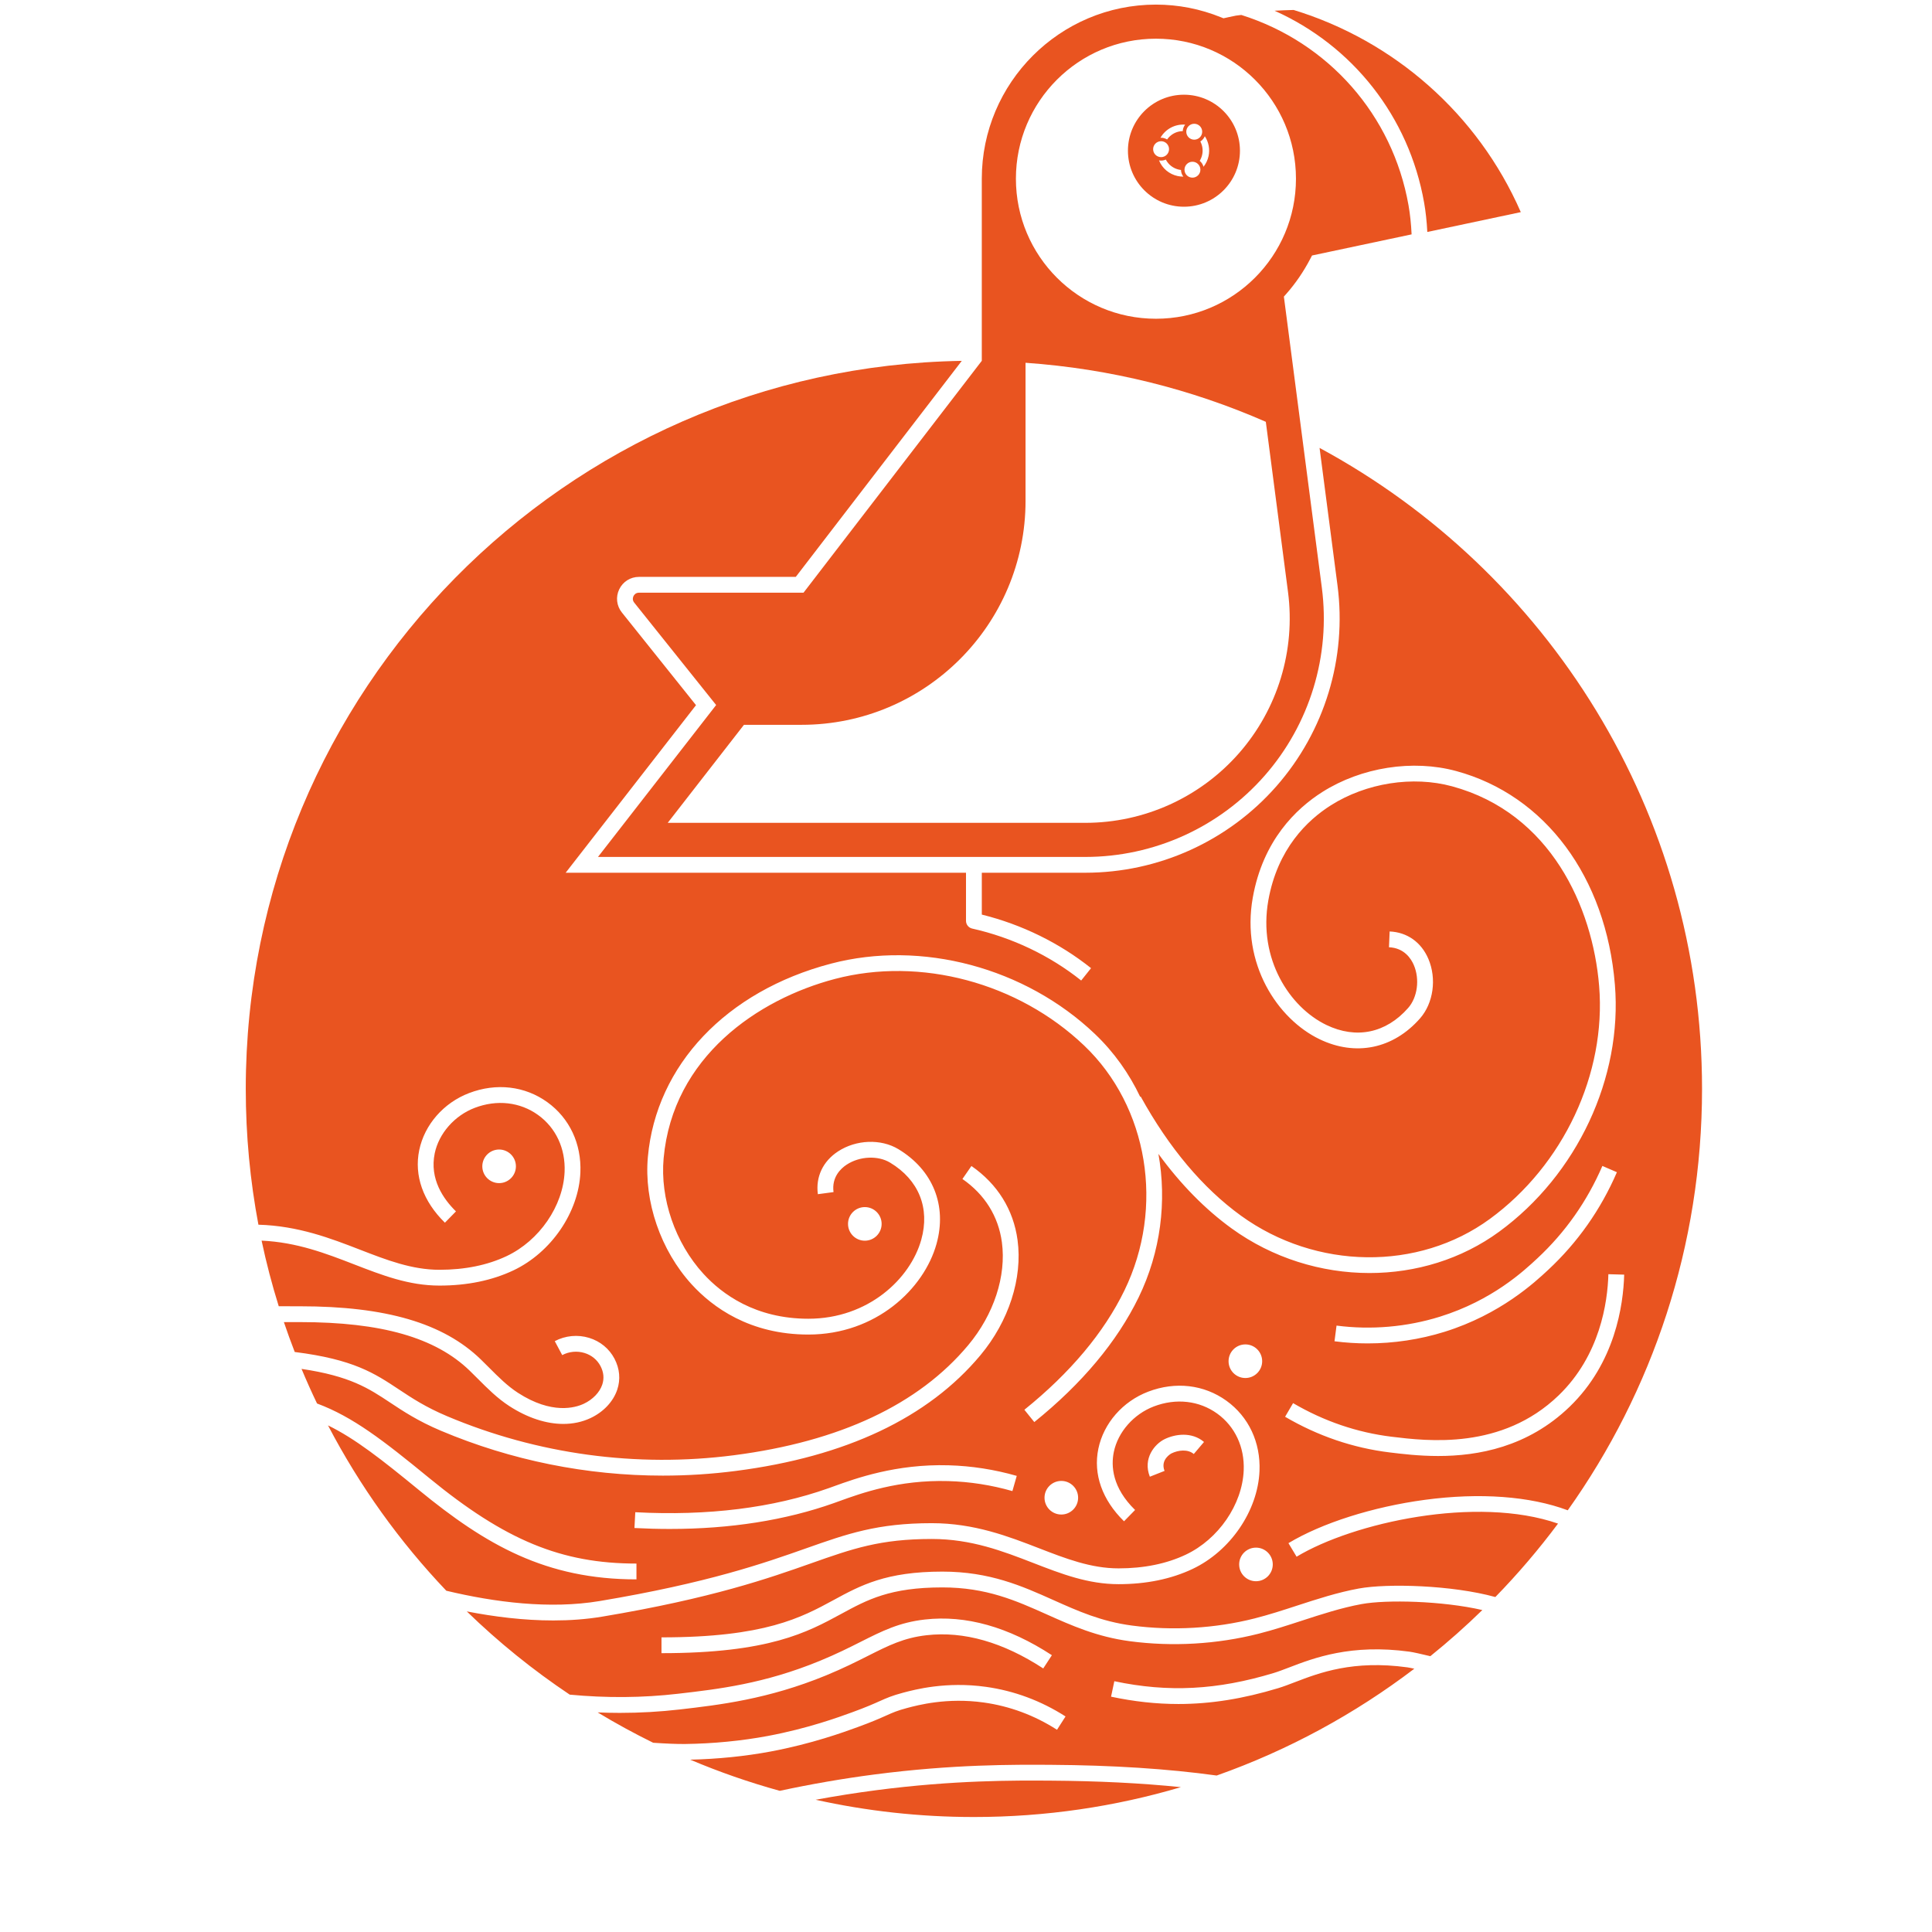
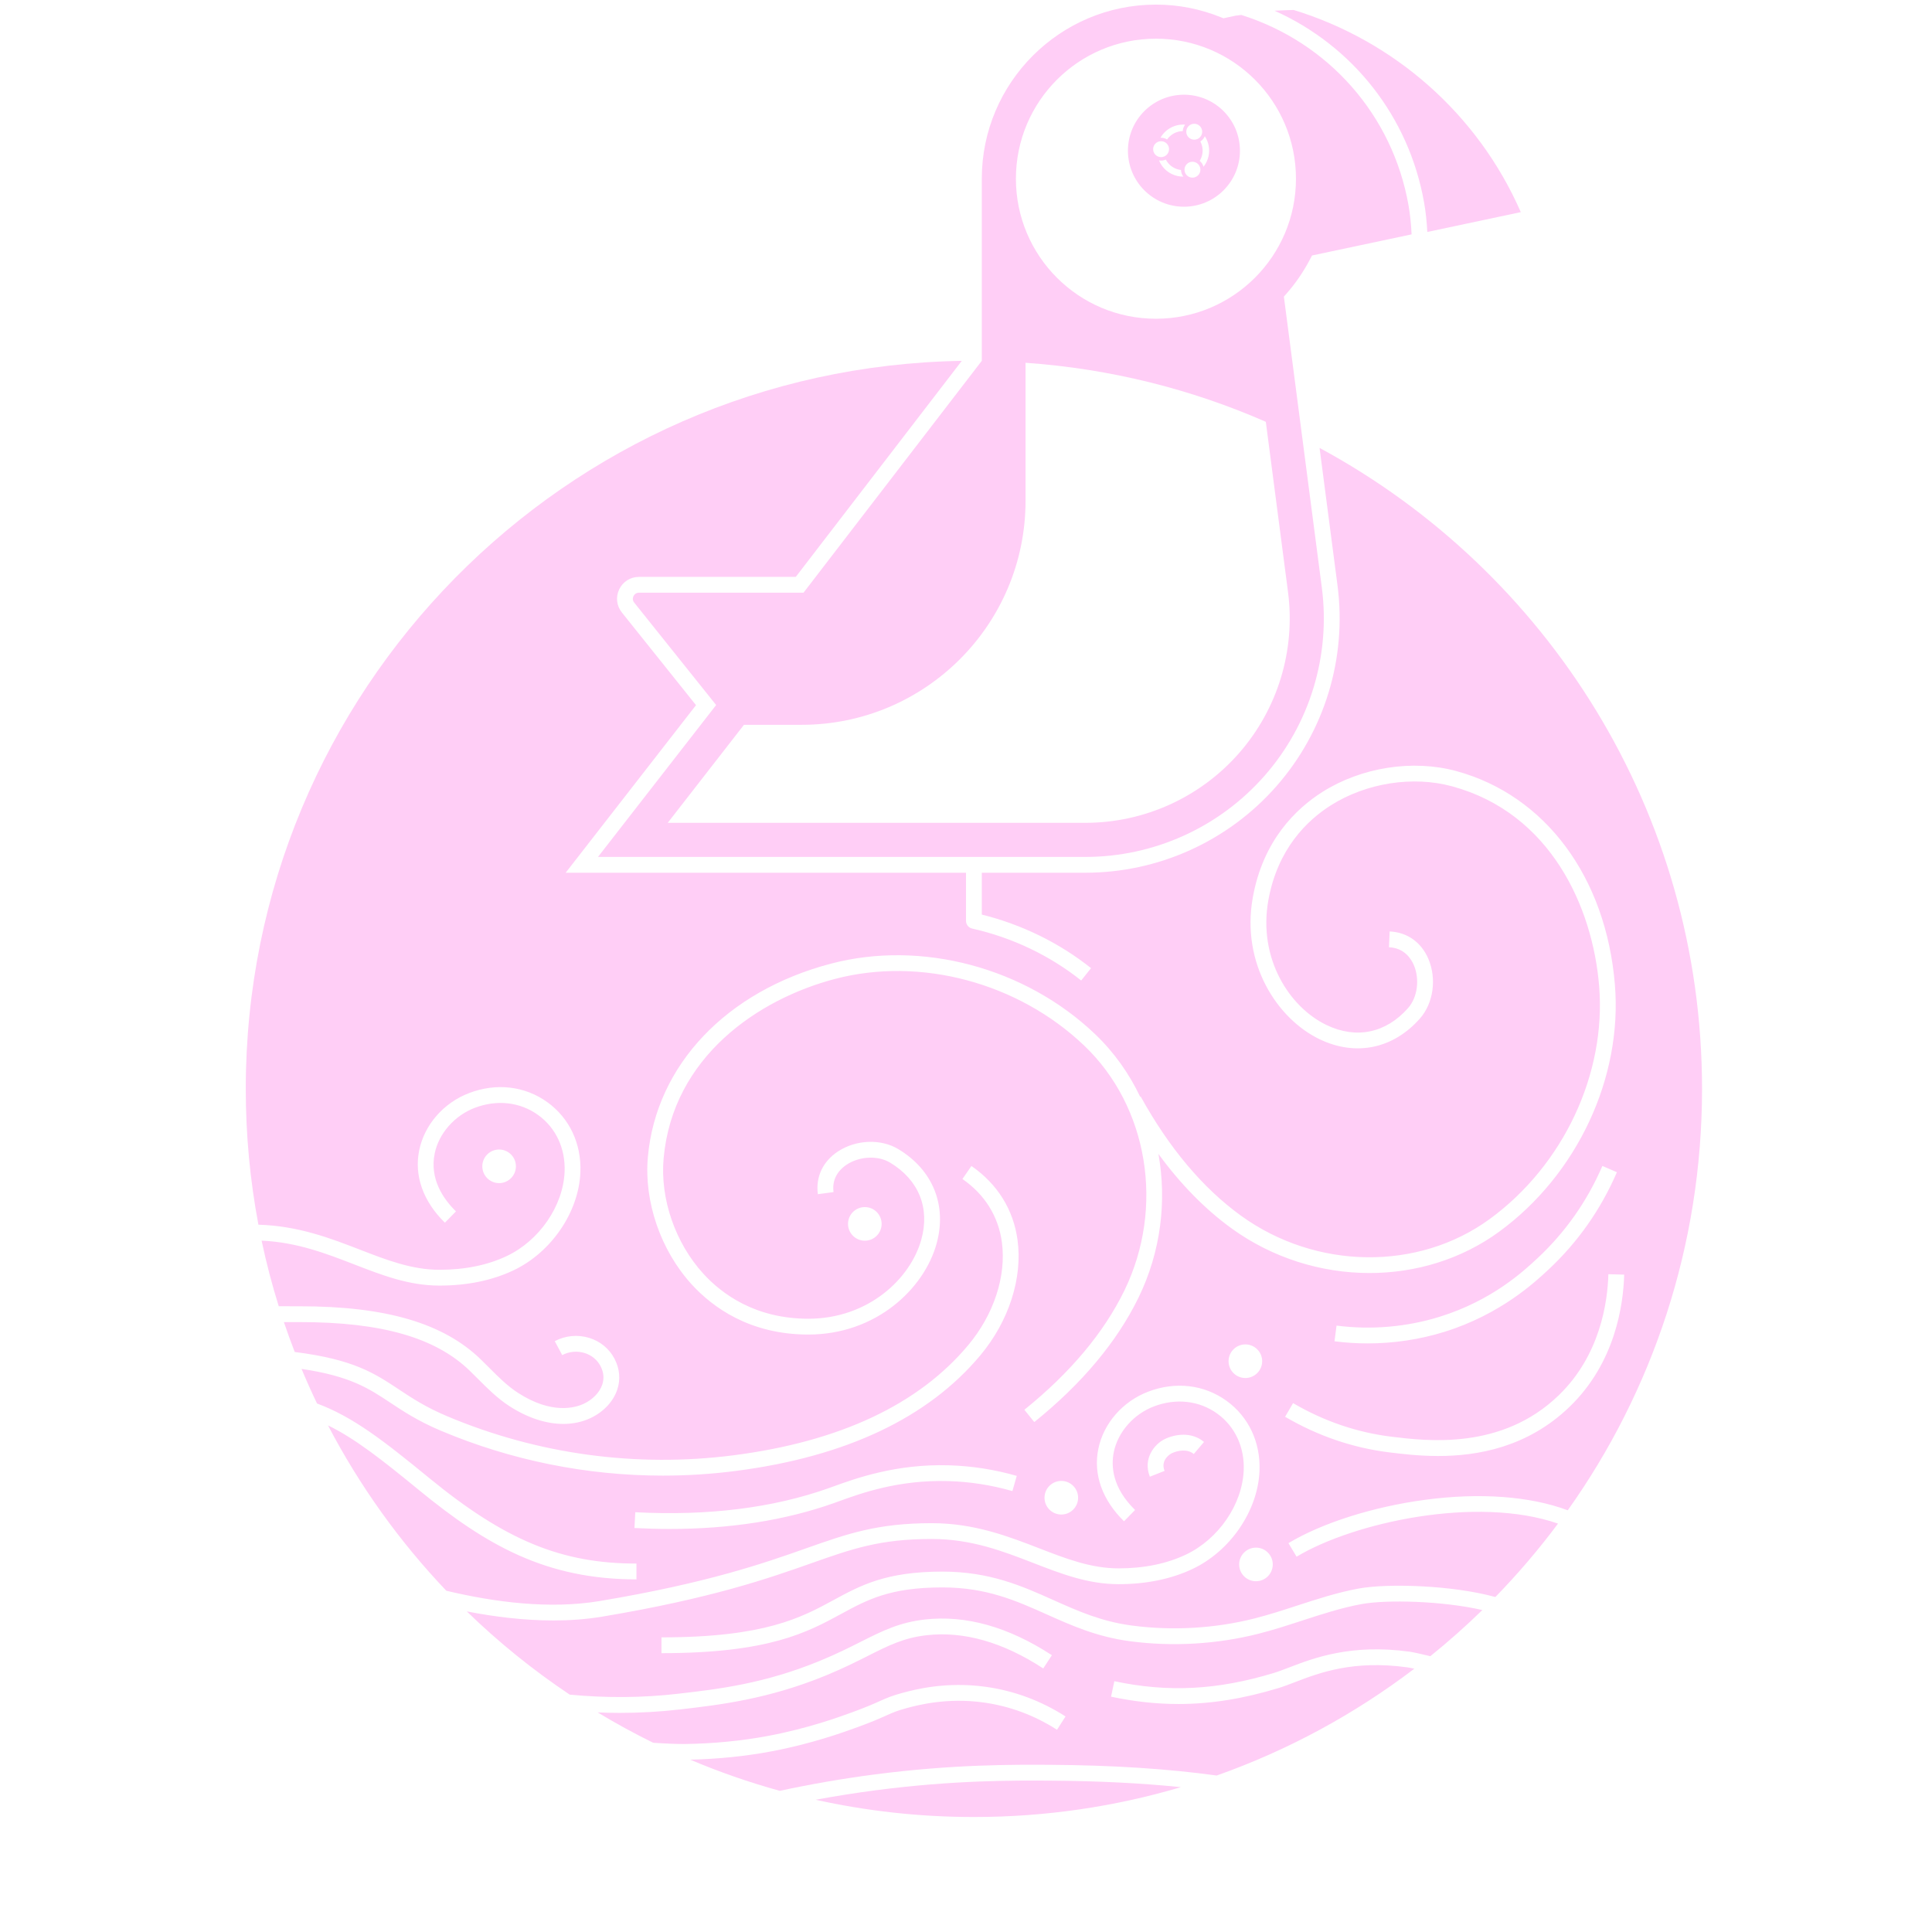
<svg xmlns="http://www.w3.org/2000/svg" id="a" viewBox="0 0 280 280">
-   <path d="M227.212,218.883c12.254-17.238,19.46-38.315,19.46-61.075,0-40.15-22.425-75.058-55.431-92.894l2.601,19.94c1.372,10.517-1.855,21.119-8.853,29.089-6.997,7.97-17.094,12.541-27.7,12.541h-14.998v6.065c5.791,1.433,11.248,4.106,15.832,7.764l-1.429,1.791c-4.55-3.63-10.013-6.234-15.799-7.53-.523-.117-.895-.582-.895-1.118v-6.972h-58.019l18.89-24.287-10.746-13.433c-.769-.962-.916-2.249-.382-3.358.534-1.11,1.63-1.799,2.861-1.799h22.726l24.058-31.308c-57.47.938-103.77,47.816-103.77,105.51,0,6.727.631,13.306,1.834,19.684,5.78.162,10.513,1.991,14.71,3.617,3.871,1.5,7.527,2.917,11.529,2.917,3.679,0,6.956-.668,9.742-1.986,4.735-2.241,8.187-7.261,8.393-12.21.141-3.375-1.259-6.378-3.841-8.238-2.618-1.885-5.966-2.263-9.184-1.035-2.922,1.116-5.198,3.704-5.798,6.593-.77,3.712,1.249,6.624,3.079,8.413l-1.602,1.638c-3.165-3.094-4.486-6.829-3.721-10.517.766-3.691,3.534-6.859,7.224-8.268,3.951-1.508,8.084-1.027,11.339,1.317,3.219,2.319,4.966,6.034,4.791,10.193-.241,5.762-4.231,11.595-9.703,14.184-3.094,1.464-6.701,2.206-10.722,2.206-4.43,0-8.28-1.492-12.357-3.072-4.077-1.58-8.284-3.206-13.419-3.445.684,3.227,1.514,6.4,2.486,9.511,1.186.003,2.253.005,3.071.005,12.458,0,20.783,2.443,26.199,7.689.41.396.814.801,1.218,1.206,1.365,1.367,2.654,2.659,4.182,3.648,4.904,3.172,8.304,2.165,9.538,1.585,1.297-.609,2.296-1.643,2.675-2.766.301-.894.216-1.803-.254-2.701-.477-.908-1.298-1.581-2.313-1.892-1.072-.329-2.251-.218-3.233.307l-1.079-2.021c1.517-.811,3.334-.984,4.986-.476,1.602.492,2.905,1.565,3.668,3.019.76,1.454.897,3.008.396,4.496-.582,1.729-1.994,3.227-3.872,4.109-1.207.567-2.537.847-3.938.847-2.478 0-5.18-.875-7.819-2.582-1.733-1.121-3.17-2.561-4.559-3.953-.395-.395-.789-.791-1.19-1.178-4.962-4.806-12.781-7.044-24.606-7.044-.643,0-1.44-.001-2.326-.003.493,1.46,1.019,2.904,1.573,4.334,8.532,1.074,11.544,3.071,15.103,5.431,1.896,1.257,3.856,2.557,6.972,3.872,13.096,5.527,27.47,7.485,41.569,5.662,15.346-1.983,26.773-7.351,33.963-15.955,3.718-4.446,5.542-10.024,4.879-14.92-.508-3.757-2.486-6.925-5.718-9.162l1.304-1.884c3.776,2.613,6.088,6.327,6.685,10.739.748,5.523-1.268,11.765-5.391,16.696-7.572,9.061-19.491,14.699-35.427,16.758-3.519.455-7.054.681-10.584.681-11.014,0-21.969-2.2-32.169-6.504-3.313-1.399-5.457-2.82-7.348-4.074-3.123-2.071-5.796-3.843-12.852-4.89.707,1.694,1.455,3.367,2.246,5.015,5.19,1.929,9.59,5.339,16.23,10.781,11.039,9.053,19.186,12.418,30.063,12.418v2.291c-13.106,0-21.776-4.95-31.515-12.938-5.427-4.448-9.238-7.45-13.187-9.378,4.587,8.786,10.374,16.847,17.145,23.962,7.025,1.679,15.008,2.701,22.226,1.494,15.715-2.628,23.902-5.517,29.88-7.627,6.018-2.124,10.367-3.658,18.261-3.658,6.157,0,11.138,1.93,15.533,3.633,3.871,1.5,7.527,2.917,11.529,2.917,3.679,0,6.956-.668,9.742-1.986,4.735-2.24,8.187-7.261,8.393-12.209.141-3.375-1.259-6.378-3.841-8.238-2.618-1.885-5.965-2.262-9.183-1.036-2.922,1.116-5.199,3.704-5.798,6.593-.425,2.049-.236,5.172,3.079,8.413l-1.601,1.638c-3.165-3.094-4.487-6.829-3.721-10.517.766-3.691,3.534-6.859,7.224-8.268,3.951-1.507,8.085-1.027,11.339,1.317,3.219,2.318,4.966,6.034,4.791,10.193-.241,5.762-4.231,11.595-9.702,14.184-3.094,1.464-6.702,2.206-10.722,2.206-4.43,0-8.28-1.492-12.357-3.072-4.413-1.71-8.976-3.478-14.705-3.478-7.502,0-11.479,1.403-17.499,3.528-6.057,2.138-14.353,5.065-30.265,7.726-2.317.388-4.702.555-7.091.555-4.279 0-8.575-.539-12.544-1.312,4.59,4.455,9.583,8.495,14.919,12.063,5.31.504,10.552.466,15.694-.128,5.84-.674,12.458-1.439,20.578-4.778,2.393-.983,4.268-1.928,5.922-2.761,3.103-1.563,5.553-2.797,9.267-3.22,5.931-.674,12.128,1.065,18.416,5.172l-1.253,1.918c-5.829-3.808-11.517-5.428-16.904-4.814-3.307.376-5.483,1.473-8.495,2.99-1.691.852-3.608,1.817-6.082,2.834-8.413,3.459-15.495,4.277-21.185,4.935-2.866.331-5.763.496-8.683.496-1.073,0-2.149-.024-3.228-.069,2.61,1.578,5.294,3.046,8.046,4.398,1.842.124,3.468.195,4.633.18,4.05-.051,8.189-.453,11.972-1.161,5.8-1.087,10.309-2.732,12.234-3.435,2.051-.748,3.122-1.227,3.982-1.612,1.027-.459,1.769-.791,3.387-1.222,1.708-.454,6.245-1.662,12.023-.852,4.1.573,7.98,2.017,11.531,4.29l-1.235,1.93c-3.272-2.095-6.843-3.424-10.614-3.951-5.319-.746-9.531.375-11.116.796-1.439.384-2.042.653-3.041,1.1-.893.399-2.005.897-4.132,1.672-1.978.722-6.611,2.412-12.597,3.534-3.691.691-7.706,1.095-11.66,1.183,4.194,1.776,8.528,3.287,12.98,4.515,4.533-.974,9.114-1.77,13.706-2.368,11.417-1.488,20.24-1.432,25.511-1.401,9.041.059,16.981.57,24.103,1.552,10.392-3.675,20.037-8.932,28.645-15.481-.437-.096-.801-.169-1.016-.198-7.87-1.079-12.737.788-16.291,2.15-.857.328-1.666.638-2.414.865-5.079,1.539-9.777,2.299-14.471,2.299-3.215,0-6.427-.356-9.761-1.063l.475-2.241c7.804,1.654,14.925,1.288,23.093-1.188.669-.203,1.405-.485,2.258-.812,3.573-1.369,8.97-3.438,17.421-2.281.556.076,1.706.337,3.024.655,2.619-2.11,5.136-4.343,7.54-6.689-5.826-1.337-13.893-1.525-17.492-.866-2.928.537-5.843,1.487-8.662,2.406-2.042.666-4.154,1.354-6.288,1.895-6.026,1.526-12.474,1.902-18.648,1.083-4.772-.633-8.456-2.281-12.018-3.875-4.507-2.017-8.763-3.922-15.147-3.922-7.597,0-10.876,1.782-14.672,3.844-4.904,2.665-10.463,5.686-26.038,5.686v-2.291c14.993,0,20.279-2.873,24.944-5.408,3.901-2.12,7.586-4.122,15.766-4.122,6.873,0,11.555,2.095,16.083,4.122,3.57,1.598,6.941,3.107,11.383,3.696,5.887.78,12.037.423,17.784-1.033,2.06-.522,4.134-1.198,6.14-1.852,2.891-.942,5.88-1.917,8.96-2.482,4.174-.763,13.53-.496,19.788,1.234,3.256-3.34,6.291-6.896,9.084-10.643-11.804-4.095-29.648-.16-37.888,4.798l-1.181-1.963c4.853-2.92,12.241-5.267,19.765-6.278,7.968-1.071,15.25-.529,20.709,1.513ZM72.335,166.597c1.343,0,2.435,1.093,2.435,2.435s-1.092,2.435-2.435,2.435-2.435-1.093-2.435-2.435,1.093-2.435,2.435-2.435ZM146.723,216.098c-3.058-.875-6.187-1.362-9.3-1.448-7.194-.203-12.593,1.751-15.816,2.918-.264.096-.513.185-.744.268-7.025,2.494-15.013,3.752-23.802,3.752-1.675,0-3.38-.046-5.112-.137l.121-2.288c10.519.555,19.948-.617,28.027-3.486.228-.081.472-.169.731-.263,3.155-1.142,9.033-3.272,16.66-3.053,3.305.091,6.625.607,9.867,1.535l-.63,2.203ZM168.758,208.586c1.535-.759,3.96-1.114,5.736.394l-1.483,1.747c-.868-.737-2.252-.574-3.239-.086-.019.009-1.654.87-.997,2.534l-2.131.841c-1.057-2.676.736-4.75,2.114-5.429ZM153.814,219.497c-1.345,0-2.435-1.09-2.435-2.435s1.09-2.435,2.435-2.435,2.435,1.09,2.435,2.435-1.09,2.435-2.435,2.435ZM167.887,167.232c1.231,6.859.345,14.185-2.866,20.791-3.128,6.427-8.216,12.508-15.123,18.074l-1.437-1.784c6.643-5.353,11.521-11.171,14.5-17.292,5.853-12.042,3.451-26.639-5.843-35.498-9.566-9.116-23.741-12.903-36.114-9.648-11.129,2.925-23.495,11.289-24.826,25.989-.531,5.853,1.677,12.266,5.76,16.737,2.717,2.975,7.564,6.521,15.219,6.521,8.648,0,14.778-5.766,16.363-11.462,1.278-4.591-.366-8.658-4.511-11.158-1.771-1.069-4.423-.947-6.306.29-.836.549-2.195,1.795-1.901,3.974l-2.271.306c-.337-2.5.725-4.758,2.915-6.196,2.624-1.722,6.221-1.86,8.747-.336,5.016,3.026,7.085,8.161,5.534,13.734-1.817,6.529-8.779,13.139-18.57,13.139-8.49,0-13.882-3.952-16.91-7.267-4.504-4.931-6.937-12.015-6.351-18.488,1.203-13.285,11.367-24.013,26.525-27.997,13.124-3.453,28.149.552,38.278,10.205,2.755,2.626,4.944,5.72,6.546,9.092l.071-.039c4.119,7.458,9.008,13.267,14.532,17.266,10.865,7.858,25.697,8.054,36.068.476,10.671-7.8,16.89-21.057,15.842-33.774-.941-11.441-7.033-25.049-21.31-28.928-5.707-1.551-12.443-.494-17.579,2.758-3.393,2.149-7.718,6.282-9.053,13.772-1.508,8.468,3.092,15.493,8.416,18.057,4.322,2.082,8.64,1.185,11.845-2.461,1.359-1.543,1.706-4.159.826-6.22-.394-.924-1.387-2.488-3.601-2.581l.096-2.289c2.534.106,4.58,1.554,5.612,3.97,1.228,2.877.73,6.426-1.212,8.633-3.877,4.409-9.319,5.535-14.559,3.012-6.102-2.938-11.386-10.931-9.677-20.523,1.481-8.311,6.301-12.911,10.083-15.306,5.662-3.585,13.098-4.748,19.405-3.033,12.901,3.505,21.711,15.364,22.992,30.95,1.112,13.494-5.472,27.551-16.774,35.811-5.47,3.997-12.087,5.988-18.785,5.988-6.972,0-14.031-2.158-19.978-6.458-3.858-2.793-7.409-6.415-10.617-10.807ZM122.902,177.376c0-1.345,1.09-2.435,2.435-2.435s2.435,1.09,2.435,2.435-1.09,2.435-2.435,2.435-2.435-1.09-2.435-2.435ZM234.334,169.885c-2.336,5.412-5.687,10.175-9.961,14.155-1.892,1.765-6.92,6.454-15.02,8.976-3.582,1.115-7.364,1.681-11.14,1.681-1.609,0-3.216-.103-4.807-.31l.295-2.272c4.999.651,10.176.205,14.971-1.287,7.601-2.366,12.183-6.639,14.139-8.464,4.041-3.763,7.21-8.267,9.419-13.387l2.103.908ZM180.488,199.712c-1.345,0-2.435-1.09-2.435-2.435s1.09-2.435,2.435-2.435,2.435,1.09,2.435,2.435-1.09,2.435-2.435,2.435ZM182.024,229.164c-1.345,0-2.435-1.09-2.435-2.435s1.09-2.435,2.435-2.435,2.435,1.09,2.435,2.435-1.09,2.435-2.435,2.435ZM186.245,205.329l1.158-1.977c4.476,2.622,9.28,4.26,14.28,4.87,5.185.632,15.975,1.947,24.203-5.989,6.012-5.8,7.099-13.495,7.213-17.566l2.29.064c-.123,4.42-1.314,12.786-7.912,19.151-6.075,5.86-13.291,7.132-19.044,7.132-2.783,0-5.222-.297-7.027-.517-5.313-.648-10.413-2.387-15.16-5.168Z" fill="#e95420" />
-   <path d="M127.017,259.446c-2.943.383-5.883.847-8.808,1.388,7.385,1.637,15.059,2.501,22.936,2.501,10.421,0,20.49-1.511,29.999-4.326-5.736-.588-12.001-.9-18.926-.945-5.214-.032-13.938-.086-25.201,1.382Z" fill="#e95420" />
-   <path d="M206.391,29.352c.233,1.32.383,2.701.466,4.266l13.548-2.874c-6.225-14.248-18.398-24.854-32.921-29.3-.932.023-1.854.062-2.769.11,11.343,5.075,19.484,15.37,21.675,27.798Z" fill="#e95420" />
-   <path d="M171.586,29.96c4.483,0,8.117-3.634,8.117-8.117s-3.634-8.117-8.117-8.117-8.117,3.634-8.117,8.117,3.634,8.117,8.117,8.117ZM170.677,25.514c-1.229-.263-2.231-1.106-2.703-2.266.333.061.678.019.986-.121.39.752,1.085,1.283,1.915,1.461l.001 0c.093.02.188.035.283.046.008.35.126.686.338.964-.274.002-.55-.027-.819-.084ZM172.818,25.747c-.637,0-1.153-.516-1.153-1.153s.516-1.153,1.153-1.153,1.153.516,1.153,1.153-.516,1.153-1.153,1.153ZM175.155,22.616c-.122.569-.374,1.102-.733,1.554,0,0.0 0.0 0.0 0.0 0h-0s0-0.0 0-0c-.089-.337-.281-.637-.552-.859.17-.274.291-.575.359-.893.14-.651.044-1.328-.267-1.915.291-.182.516-.447.649-.76.558.843.756,1.882.544,2.872ZM173.078,17.937c.637,0,1.153.516,1.153,1.153s-.516,1.153-1.153,1.153-1.153-.516-1.153-1.153.516-1.153,1.153-1.153ZM171.762,18.066c-.154.198-.262.428-.315.675-.019.085-.03.172-.035.259-.908.016-1.745.465-2.265,1.212-.162-.1-.339-.172-.526-.212-.115-.025-.232-.037-.348-.037-.029,0-.059 0-.088.002.718-1.266,2.127-2.014,3.577-1.9ZM168.274,20.466c.637,0,1.153.516,1.153,1.153s-.516,1.153-1.153,1.153-1.153-.516-1.153-1.153.516-1.153,1.153-1.153Z" fill="#e95420" />
-   <path d="M92.605,85.898c-.502,0-.724.35-.797.501s-.207.543.106.935l11.875,14.844-17.124,22.016h70.624c9.947,0,19.416-4.287,25.978-11.761,6.563-7.474,9.589-17.418,8.302-27.281l-5.5-42.166.345-.39c1.337-1.511,2.509-3.224,3.484-5.09l.25-.478,14.432-3.061c-.075-1.567-.22-2.926-.447-4.216-2.299-13.041-11.572-23.588-24.227-27.582-.085.01-.17.019-.256.028-.189.02-.368.039-.533.068-.334.059-.665.133-1.015.212-.148.033-.295.066-.444.099l-.345.075-.328-.133c-3.033-1.228-6.216-1.851-9.46-1.851-13.915,0-25.236,11.321-25.236,25.236v26.389l-25.839,33.608h-23.847ZM167.527,5.607c11.208,0,20.294,9.086,20.294,20.294s-9.086,20.294-20.294,20.294-20.294-9.086-20.294-20.294,9.086-20.294,20.294-20.294ZM148.629,72.576v-19.999l-.001 0.0.001-.001c12.311.864,24.037,3.829,34.823,8.556l3.216,24.659c1.103,8.453-1.491,16.975-7.115,23.381-5.625,6.406-13.739,10.08-22.264,10.08h-60.518l11.049-14.206h8.34c17.933,0,32.47-14.537,32.47-32.47Z" fill="#e95420" />
+   <path d="M227.212,218.883c12.254-17.238,19.46-38.315,19.46-61.075,0-40.15-22.425-75.058-55.431-92.894l2.601,19.94c1.372,10.517-1.855,21.119-8.853,29.089-6.997,7.97-17.094,12.541-27.7,12.541h-14.998v6.065c5.791,1.433,11.248,4.106,15.832,7.764l-1.429,1.791c-4.55-3.63-10.013-6.234-15.799-7.53-.523-.117-.895-.582-.895-1.118v-6.972h-58.019l18.89-24.287-10.746-13.433c-.769-.962-.916-2.249-.382-3.358.534-1.11,1.63-1.799,2.861-1.799h22.726l24.058-31.308c-57.47.938-103.77,47.816-103.77,105.51,0,6.727.631,13.306,1.834,19.684,5.78.162,10.513,1.991,14.71,3.617,3.871,1.5,7.527,2.917,11.529,2.917,3.679,0,6.956-.668,9.742-1.986,4.735-2.241,8.187-7.261,8.393-12.21.141-3.375-1.259-6.378-3.841-8.238-2.618-1.885-5.966-2.263-9.184-1.035-2.922,1.116-5.198,3.704-5.798,6.593-.77,3.712,1.249,6.624,3.079,8.413l-1.602,1.638c-3.165-3.094-4.486-6.829-3.721-10.517.766-3.691,3.534-6.859,7.224-8.268,3.951-1.508,8.084-1.027,11.339,1.317,3.219,2.319,4.966,6.034,4.791,10.193-.241,5.762-4.231,11.595-9.703,14.184-3.094,1.464-6.701,2.206-10.722,2.206-4.43,0-8.28-1.492-12.357-3.072-4.077-1.58-8.284-3.206-13.419-3.445.684,3.227,1.514,6.4,2.486,9.511,1.186.003,2.253.005,3.071.005,12.458,0,20.783,2.443,26.199,7.689.41.396.814.801,1.218,1.206,1.365,1.367,2.654,2.659,4.182,3.648,4.904,3.172,8.304,2.165,9.538,1.585,1.297-.609,2.296-1.643,2.675-2.766.301-.894.216-1.803-.254-2.701-.477-.908-1.298-1.581-2.313-1.892-1.072-.329-2.251-.218-3.233.307l-1.079-2.021c1.517-.811,3.334-.984,4.986-.476,1.602.492,2.905,1.565,3.668,3.019.76,1.454.897,3.008.396,4.496-.582,1.729-1.994,3.227-3.872,4.109-1.207.567-2.537.847-3.938.847-2.478 0-5.18-.875-7.819-2.582-1.733-1.121-3.17-2.561-4.559-3.953-.395-.395-.789-.791-1.19-1.178-4.962-4.806-12.781-7.044-24.606-7.044-.643,0-1.44-.001-2.326-.003.493,1.46,1.019,2.904,1.573,4.334,8.532,1.074,11.544,3.071,15.103,5.431,1.896,1.257,3.856,2.557,6.972,3.872,13.096,5.527,27.47,7.485,41.569,5.662,15.346-1.983,26.773-7.351,33.963-15.955,3.718-4.446,5.542-10.024,4.879-14.92-.508-3.757-2.486-6.925-5.718-9.162l1.304-1.884c3.776,2.613,6.088,6.327,6.685,10.739.748,5.523-1.268,11.765-5.391,16.696-7.572,9.061-19.491,14.699-35.427,16.758-3.519.455-7.054.681-10.584.681-11.014,0-21.969-2.2-32.169-6.504-3.313-1.399-5.457-2.82-7.348-4.074-3.123-2.071-5.796-3.843-12.852-4.89.707,1.694,1.455,3.367,2.246,5.015,5.19,1.929,9.59,5.339,16.23,10.781,11.039,9.053,19.186,12.418,30.063,12.418v2.291c-13.106,0-21.776-4.95-31.515-12.938-5.427-4.448-9.238-7.45-13.187-9.378,4.587,8.786,10.374,16.847,17.145,23.962,7.025,1.679,15.008,2.701,22.226,1.494,15.715-2.628,23.902-5.517,29.88-7.627,6.018-2.124,10.367-3.658,18.261-3.658,6.157,0,11.138,1.93,15.533,3.633,3.871,1.5,7.527,2.917,11.529,2.917,3.679,0,6.956-.668,9.742-1.986,4.735-2.24,8.187-7.261,8.393-12.209.141-3.375-1.259-6.378-3.841-8.238-2.618-1.885-5.965-2.262-9.183-1.036-2.922,1.116-5.199,3.704-5.798,6.593-.425,2.049-.236,5.172,3.079,8.413l-1.601,1.638c-3.165-3.094-4.487-6.829-3.721-10.517.766-3.691,3.534-6.859,7.224-8.268,3.951-1.507,8.085-1.027,11.339,1.317,3.219,2.318,4.966,6.034,4.791,10.193-.241,5.762-4.231,11.595-9.702,14.184-3.094,1.464-6.702,2.206-10.722,2.206-4.43,0-8.28-1.492-12.357-3.072-4.413-1.71-8.976-3.478-14.705-3.478-7.502,0-11.479,1.403-17.499,3.528-6.057,2.138-14.353,5.065-30.265,7.726-2.317.388-4.702.555-7.091.555-4.279 0-8.575-.539-12.544-1.312,4.59,4.455,9.583,8.495,14.919,12.063,5.31.504,10.552.466,15.694-.128,5.84-.674,12.458-1.439,20.578-4.778,2.393-.983,4.268-1.928,5.922-2.761,3.103-1.563,5.553-2.797,9.267-3.22,5.931-.674,12.128,1.065,18.416,5.172l-1.253,1.918c-5.829-3.808-11.517-5.428-16.904-4.814-3.307.376-5.483,1.473-8.495,2.99-1.691.852-3.608,1.817-6.082,2.834-8.413,3.459-15.495,4.277-21.185,4.935-2.866.331-5.763.496-8.683.496-1.073,0-2.149-.024-3.228-.069,2.61,1.578,5.294,3.046,8.046,4.398,1.842.124,3.468.195,4.633.18,4.05-.051,8.189-.453,11.972-1.161,5.8-1.087,10.309-2.732,12.234-3.435,2.051-.748,3.122-1.227,3.982-1.612,1.027-.459,1.769-.791,3.387-1.222,1.708-.454,6.245-1.662,12.023-.852,4.1.573,7.98,2.017,11.531,4.29l-1.235,1.93c-3.272-2.095-6.843-3.424-10.614-3.951-5.319-.746-9.531.375-11.116.796-1.439.384-2.042.653-3.041,1.1-.893.399-2.005.897-4.132,1.672-1.978.722-6.611,2.412-12.597,3.534-3.691.691-7.706,1.095-11.66,1.183,4.194,1.776,8.528,3.287,12.98,4.515,4.533-.974,9.114-1.77,13.706-2.368,11.417-1.488,20.24-1.432,25.511-1.401,9.041.059,16.981.57,24.103,1.552,10.392-3.675,20.037-8.932,28.645-15.481-.437-.096-.801-.169-1.016-.198-7.87-1.079-12.737.788-16.291,2.15-.857.328-1.666.638-2.414.865-5.079,1.539-9.777,2.299-14.471,2.299-3.215,0-6.427-.356-9.761-1.063l.475-2.241c7.804,1.654,14.925,1.288,23.093-1.188.669-.203,1.405-.485,2.258-.812,3.573-1.369,8.97-3.438,17.421-2.281.556.076,1.706.337,3.024.655,2.619-2.11,5.136-4.343,7.54-6.689-5.826-1.337-13.893-1.525-17.492-.866-2.928.537-5.843,1.487-8.662,2.406-2.042.666-4.154,1.354-6.288,1.895-6.026,1.526-12.474,1.902-18.648,1.083-4.772-.633-8.456-2.281-12.018-3.875-4.507-2.017-8.763-3.922-15.147-3.922-7.597,0-10.876,1.782-14.672,3.844-4.904,2.665-10.463,5.686-26.038,5.686v-2.291c14.993,0,20.279-2.873,24.944-5.408,3.901-2.12,7.586-4.122,15.766-4.122,6.873,0,11.555,2.095,16.083,4.122,3.57,1.598,6.941,3.107,11.383,3.696,5.887.78,12.037.423,17.784-1.033,2.06-.522,4.134-1.198,6.14-1.852,2.891-.942,5.88-1.917,8.96-2.482,4.174-.763,13.53-.496,19.788,1.234,3.256-3.34,6.291-6.896,9.084-10.643-11.804-4.095-29.648-.16-37.888,4.798l-1.181-1.963c4.853-2.92,12.241-5.267,19.765-6.278,7.968-1.071,15.25-.529,20.709,1.513ZM72.335,166.597c1.343,0,2.435,1.093,2.435,2.435s-1.092,2.435-2.435,2.435-2.435-1.093-2.435-2.435,1.093-2.435,2.435-2.435ZM146.723,216.098c-3.058-.875-6.187-1.362-9.3-1.448-7.194-.203-12.593,1.751-15.816,2.918-.264.096-.513.185-.744.268-7.025,2.494-15.013,3.752-23.802,3.752-1.675,0-3.38-.046-5.112-.137l.121-2.288c10.519.555,19.948-.617,28.027-3.486.228-.081.472-.169.731-.263,3.155-1.142,9.033-3.272,16.66-3.053,3.305.091,6.625.607,9.867,1.535l-.63,2.203ZM168.758,208.586c1.535-.759,3.96-1.114,5.736.394l-1.483,1.747c-.868-.737-2.252-.574-3.239-.086-.019.009-1.654.87-.997,2.534l-2.131.841c-1.057-2.676.736-4.75,2.114-5.429ZM153.814,219.497c-1.345,0-2.435-1.09-2.435-2.435s1.09-2.435,2.435-2.435,2.435,1.09,2.435,2.435-1.09,2.435-2.435,2.435ZM167.887,167.232c1.231,6.859.345,14.185-2.866,20.791-3.128,6.427-8.216,12.508-15.123,18.074l-1.437-1.784c6.643-5.353,11.521-11.171,14.5-17.292,5.853-12.042,3.451-26.639-5.843-35.498-9.566-9.116-23.741-12.903-36.114-9.648-11.129,2.925-23.495,11.289-24.826,25.989-.531,5.853,1.677,12.266,5.76,16.737,2.717,2.975,7.564,6.521,15.219,6.521,8.648,0,14.778-5.766,16.363-11.462,1.278-4.591-.366-8.658-4.511-11.158-1.771-1.069-4.423-.947-6.306.29-.836.549-2.195,1.795-1.901,3.974l-2.271.306c-.337-2.5.725-4.758,2.915-6.196,2.624-1.722,6.221-1.86,8.747-.336,5.016,3.026,7.085,8.161,5.534,13.734-1.817,6.529-8.779,13.139-18.57,13.139-8.49,0-13.882-3.952-16.91-7.267-4.504-4.931-6.937-12.015-6.351-18.488,1.203-13.285,11.367-24.013,26.525-27.997,13.124-3.453,28.149.552,38.278,10.205,2.755,2.626,4.944,5.72,6.546,9.092l.071-.039c4.119,7.458,9.008,13.267,14.532,17.266,10.865,7.858,25.697,8.054,36.068.476,10.671-7.8,16.89-21.057,15.842-33.774-.941-11.441-7.033-25.049-21.31-28.928-5.707-1.551-12.443-.494-17.579,2.758-3.393,2.149-7.718,6.282-9.053,13.772-1.508,8.468,3.092,15.493,8.416,18.057,4.322,2.082,8.64,1.185,11.845-2.461,1.359-1.543,1.706-4.159.826-6.22-.394-.924-1.387-2.488-3.601-2.581l.096-2.289c2.534.106,4.58,1.554,5.612,3.97,1.228,2.877.73,6.426-1.212,8.633-3.877,4.409-9.319,5.535-14.559,3.012-6.102-2.938-11.386-10.931-9.677-20.523,1.481-8.311,6.301-12.911,10.083-15.306,5.662-3.585,13.098-4.748,19.405-3.033,12.901,3.505,21.711,15.364,22.992,30.95,1.112,13.494-5.472,27.551-16.774,35.811-5.47,3.997-12.087,5.988-18.785,5.988-6.972,0-14.031-2.158-19.978-6.458-3.858-2.793-7.409-6.415-10.617-10.807ZM122.902,177.376c0-1.345,1.09-2.435,2.435-2.435s2.435,1.09,2.435,2.435-1.09,2.435-2.435,2.435-2.435-1.09-2.435-2.435ZM234.334,169.885c-2.336,5.412-5.687,10.175-9.961,14.155-1.892,1.765-6.92,6.454-15.02,8.976-3.582,1.115-7.364,1.681-11.14,1.681-1.609,0-3.216-.103-4.807-.31l.295-2.272c4.999.651,10.176.205,14.971-1.287,7.601-2.366,12.183-6.639,14.139-8.464,4.041-3.763,7.21-8.267,9.419-13.387l2.103.908ZM180.488,199.712c-1.345,0-2.435-1.09-2.435-2.435s1.09-2.435,2.435-2.435,2.435,1.09,2.435,2.435-1.09,2.435-2.435,2.435ZM182.024,229.164c-1.345,0-2.435-1.09-2.435-2.435s1.09-2.435,2.435-2.435,2.435,1.09,2.435,2.435-1.09,2.435-2.435,2.435ZM186.245,205.329l1.158-1.977c4.476,2.622,9.28,4.26,14.28,4.87,5.185.632,15.975,1.947,24.203-5.989,6.012-5.8,7.099-13.495,7.213-17.566l2.29.064c-.123,4.42-1.314,12.786-7.912,19.151-6.075,5.86-13.291,7.132-19.044,7.132-2.783,0-5.222-.297-7.027-.517-5.313-.648-10.413-2.387-15.16-5.168Z" fill="#ffcef6" />
+   <path d="M127.017,259.446c-2.943.383-5.883.847-8.808,1.388,7.385,1.637,15.059,2.501,22.936,2.501,10.421,0,20.49-1.511,29.999-4.326-5.736-.588-12.001-.9-18.926-.945-5.214-.032-13.938-.086-25.201,1.382Z" fill="#ffcef6" />
+   <path d="M206.391,29.352c.233,1.32.383,2.701.466,4.266l13.548-2.874c-6.225-14.248-18.398-24.854-32.921-29.3-.932.023-1.854.062-2.769.11,11.343,5.075,19.484,15.37,21.675,27.798Z" fill="#ffcef6" />
+   <path d="M171.586,29.96c4.483,0,8.117-3.634,8.117-8.117s-3.634-8.117-8.117-8.117-8.117,3.634-8.117,8.117,3.634,8.117,8.117,8.117ZM170.677,25.514c-1.229-.263-2.231-1.106-2.703-2.266.333.061.678.019.986-.121.39.752,1.085,1.283,1.915,1.461l.001 0c.093.02.188.035.283.046.008.35.126.686.338.964-.274.002-.55-.027-.819-.084ZM172.818,25.747c-.637,0-1.153-.516-1.153-1.153s.516-1.153,1.153-1.153,1.153.516,1.153,1.153-.516,1.153-1.153,1.153ZM175.155,22.616c-.122.569-.374,1.102-.733,1.554,0,0.0 0.0 0.0 0.0 0h-0s0-0.0 0-0c-.089-.337-.281-.637-.552-.859.17-.274.291-.575.359-.893.14-.651.044-1.328-.267-1.915.291-.182.516-.447.649-.76.558.843.756,1.882.544,2.872ZM173.078,17.937c.637,0,1.153.516,1.153,1.153s-.516,1.153-1.153,1.153-1.153-.516-1.153-1.153.516-1.153,1.153-1.153ZM171.762,18.066c-.154.198-.262.428-.315.675-.019.085-.03.172-.035.259-.908.016-1.745.465-2.265,1.212-.162-.1-.339-.172-.526-.212-.115-.025-.232-.037-.348-.037-.029,0-.059 0-.088.002.718-1.266,2.127-2.014,3.577-1.9ZM168.274,20.466c.637,0,1.153.516,1.153,1.153s-.516,1.153-1.153,1.153-1.153-.516-1.153-1.153.516-1.153,1.153-1.153Z" fill="#ffcef6" />
+   <path d="M92.605,85.898c-.502,0-.724.35-.797.501s-.207.543.106.935l11.875,14.844-17.124,22.016h70.624c9.947,0,19.416-4.287,25.978-11.761,6.563-7.474,9.589-17.418,8.302-27.281l-5.5-42.166.345-.39c1.337-1.511,2.509-3.224,3.484-5.09l.25-.478,14.432-3.061c-.075-1.567-.22-2.926-.447-4.216-2.299-13.041-11.572-23.588-24.227-27.582-.085.01-.17.019-.256.028-.189.02-.368.039-.533.068-.334.059-.665.133-1.015.212-.148.033-.295.066-.444.099l-.345.075-.328-.133c-3.033-1.228-6.216-1.851-9.46-1.851-13.915,0-25.236,11.321-25.236,25.236v26.389l-25.839,33.608h-23.847ZM167.527,5.607c11.208,0,20.294,9.086,20.294,20.294s-9.086,20.294-20.294,20.294-20.294-9.086-20.294-20.294,9.086-20.294,20.294-20.294ZM148.629,72.576v-19.999l-.001 0.0.001-.001c12.311.864,24.037,3.829,34.823,8.556l3.216,24.659c1.103,8.453-1.491,16.975-7.115,23.381-5.625,6.406-13.739,10.08-22.264,10.08h-60.518l11.049-14.206h8.34c17.933,0,32.47-14.537,32.47-32.47Z" fill="#ffcef6" />
</svg>
